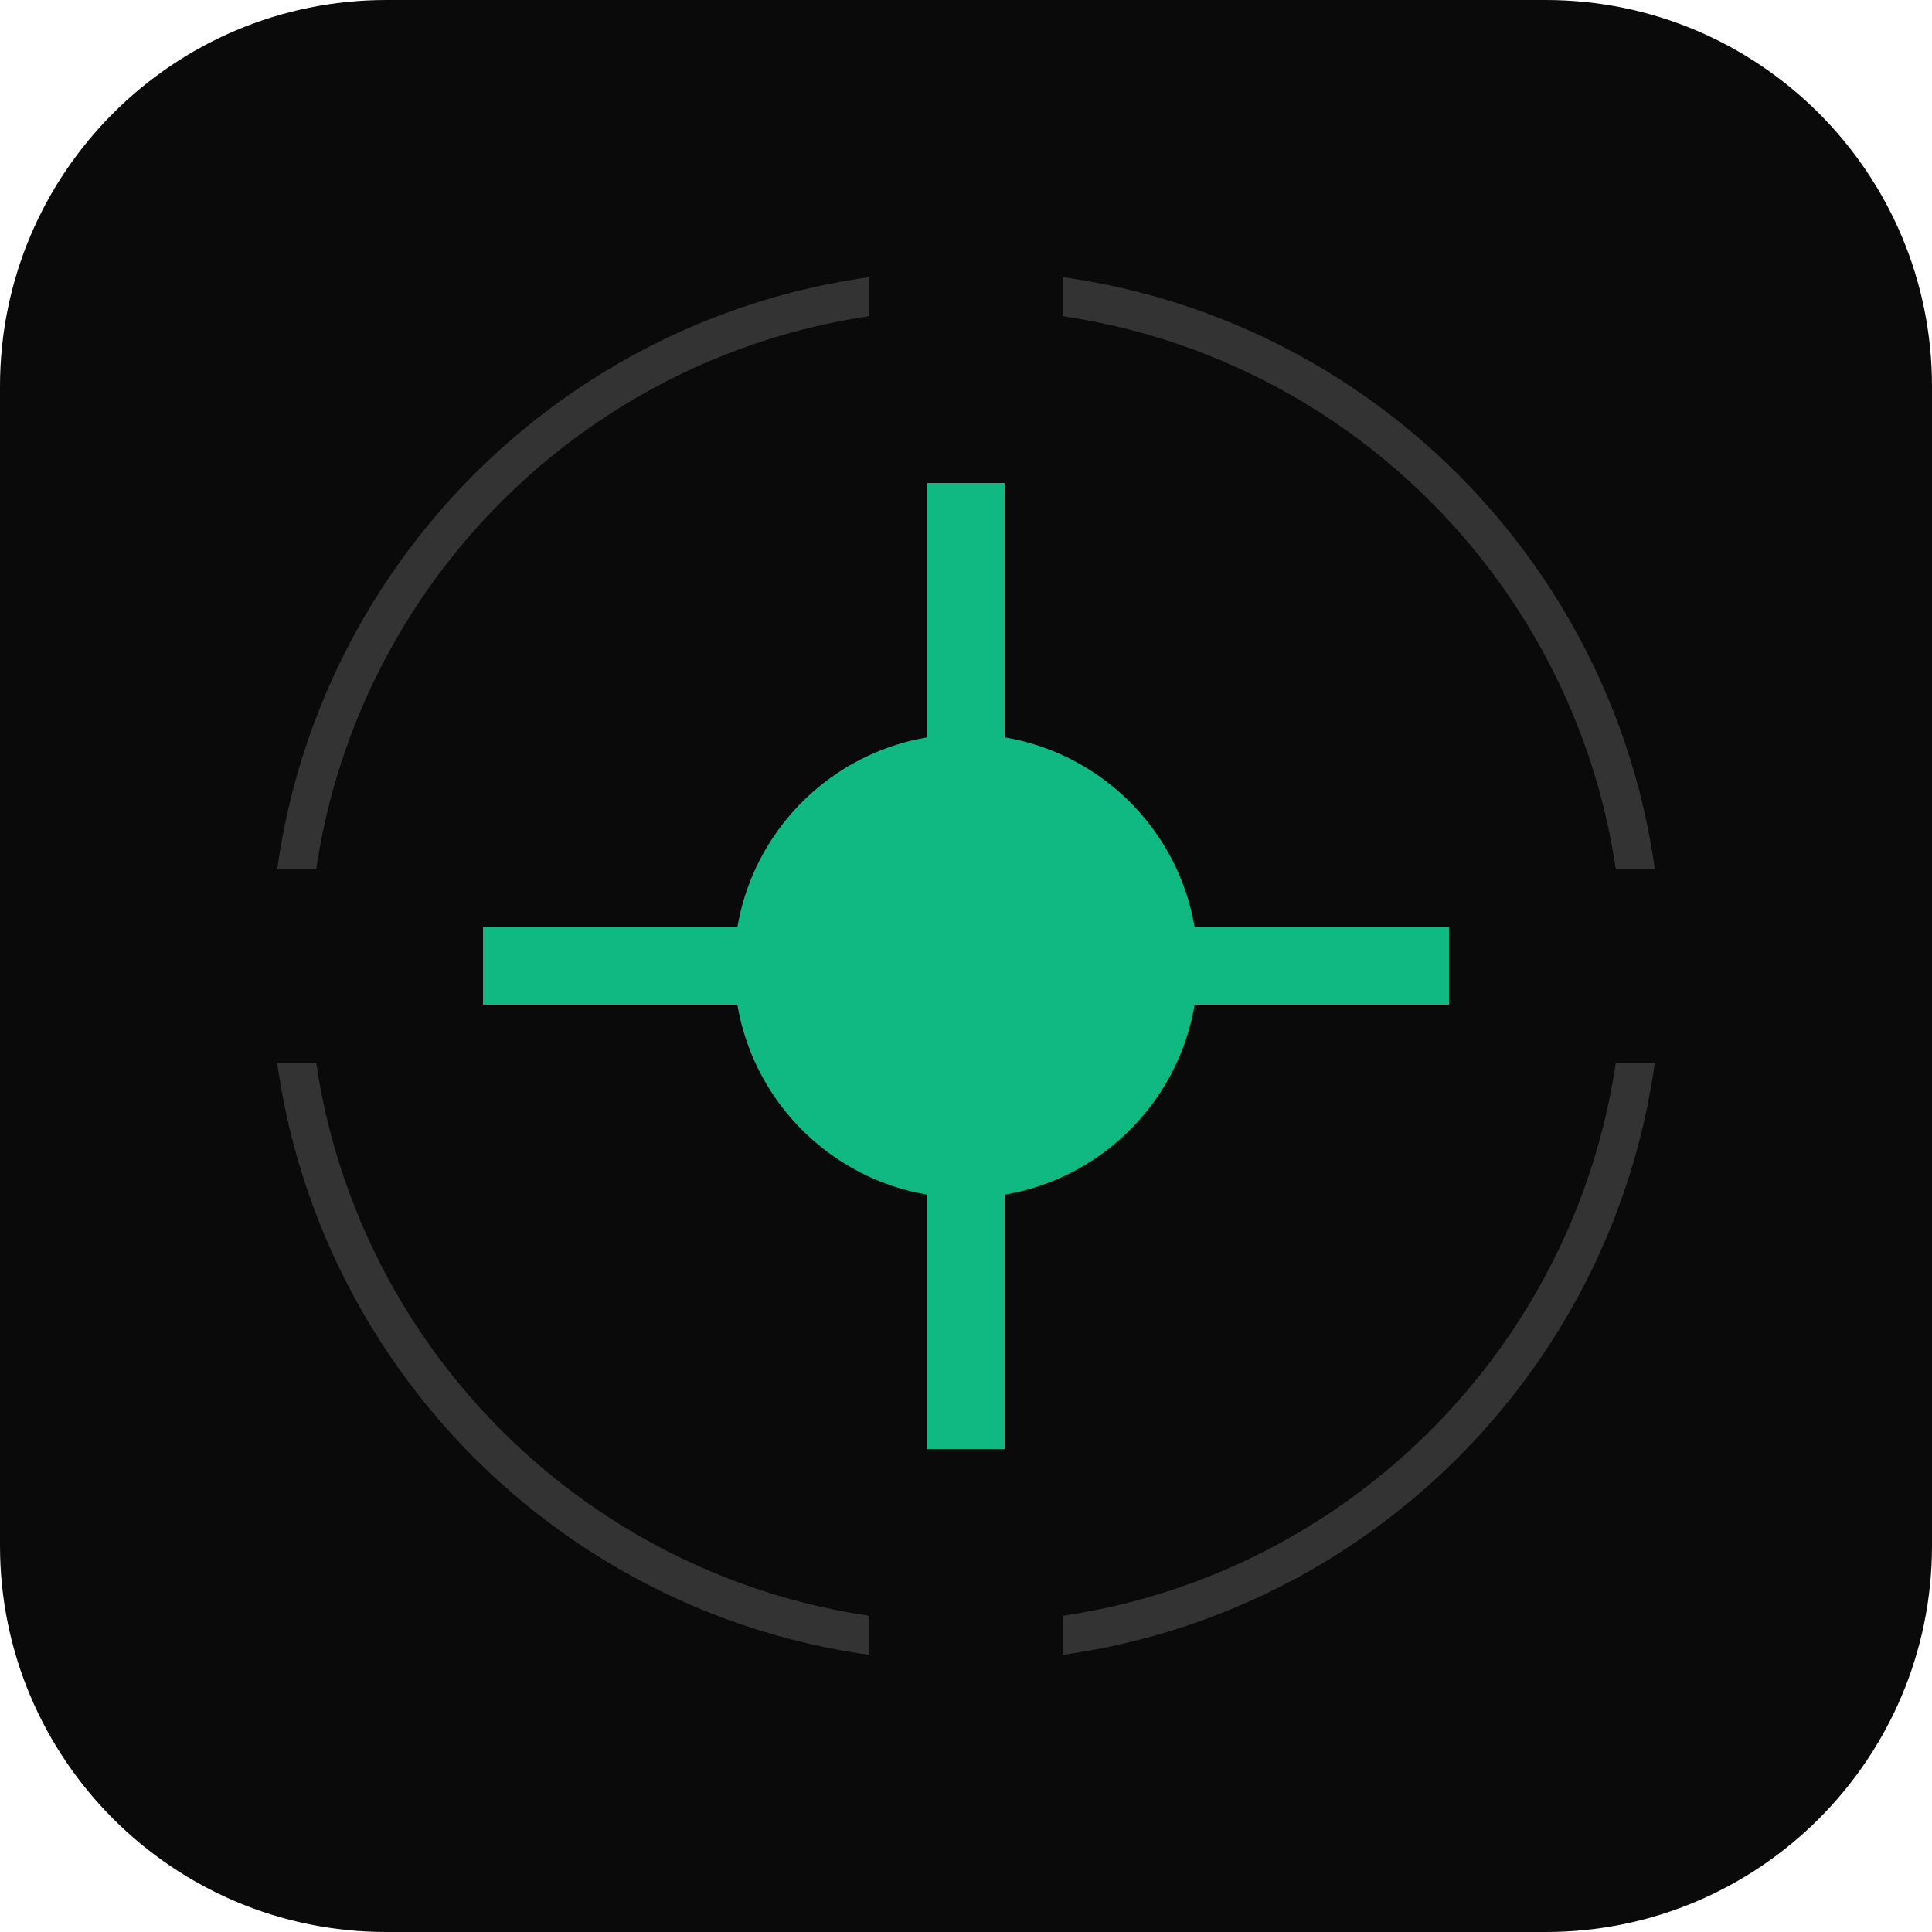
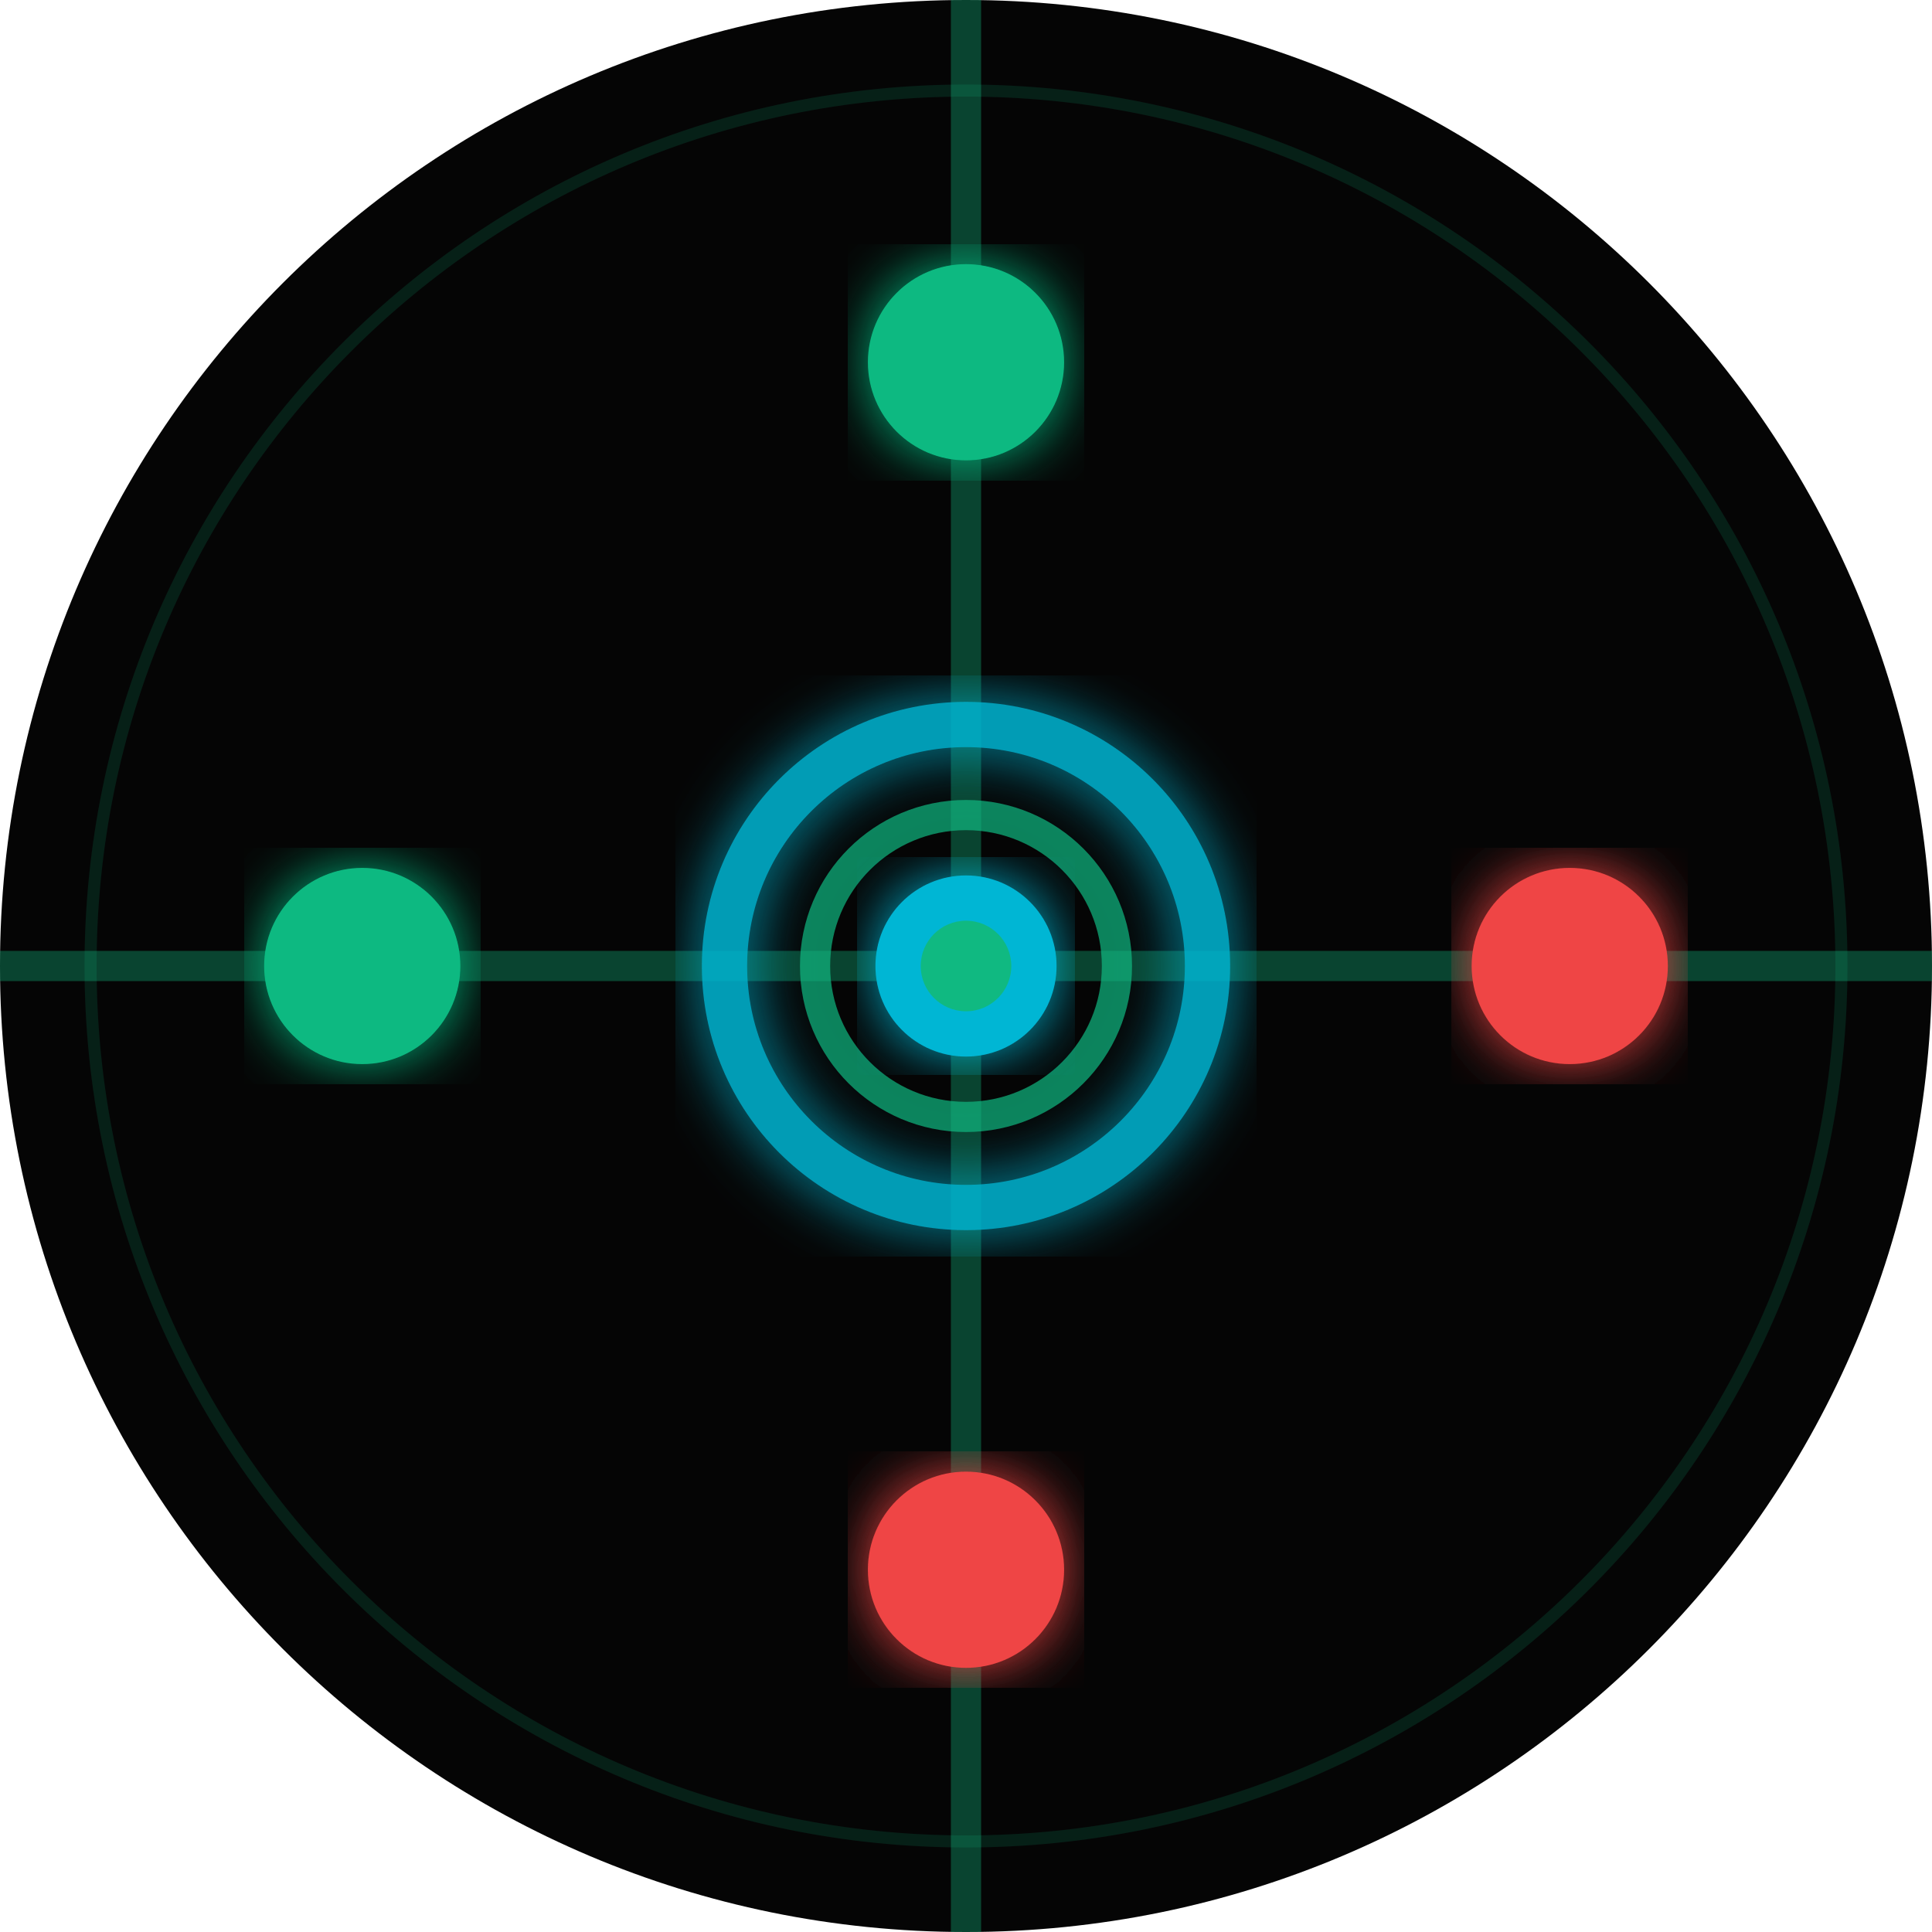
- <svg xmlns="http://www.w3.org/2000/svg" viewBox="0 0 100 100">
-   <rect width="100" height="100" rx="20" fill="#0a0a0a" />
-   <circle cx="50" cy="50" r="35" stroke="#333" stroke-width="2" fill="none" />
-   <path d="M50 15 L50 85" stroke="#10b981" stroke-width="4" stroke-linecap="round" />
-   <path d="M15 50 L85 50" stroke="#10b981" stroke-width="4" stroke-linecap="round" />
-   <circle cx="50" cy="50" r="12" fill="#10b981" />
-   <rect x="45" y="10" width="10" height="15" fill="#0a0a0a" />
-   <rect x="45" y="75" width="10" height="15" fill="#0a0a0a" />
-   <rect x="10" y="45" width="15" height="10" fill="#0a0a0a" />
-   <rect x="75" y="45" width="15" height="10" fill="#0a0a0a" />
+ <svg xmlns="http://www.w3.org/2000/svg" viewBox="0 0 128 128">
+   <defs>
+     <filter id="ultra-glow">
+       <feGaussianBlur stdDeviation="2" result="coloredBlur" />
+       <feMerge>
+         <feMergeNode in="coloredBlur" />
+         <feMergeNode in="SourceGraphic" />
+       </feMerge>
+     </filter>
+   </defs>
+   <circle cx="64" cy="64" r="64" fill="#050505" />
+   <line x1="64" y1="0" x2="64" y2="128" stroke="#10b981" stroke-width="2" opacity="0.35" />
+   <line x1="0" y1="64" x2="128" y2="64" stroke="#10b981" stroke-width="2" opacity="0.35" />
+   <circle cx="64" cy="64" r="58" fill="none" stroke="#10b981" stroke-width="0.8" opacity="0.15" />
+   <circle cx="64" cy="24" r="6.5" fill="#10b981" opacity="1" filter="url(#ultra-glow)" />
+   <circle cx="104" cy="64" r="6.5" fill="#ef4444" opacity="1" filter="url(#ultra-glow)" />
+   <circle cx="64" cy="104" r="6.5" fill="#ef4444" opacity="1" filter="url(#ultra-glow)" />
+   <circle cx="24" cy="64" r="6.5" fill="#10b981" opacity="1" filter="url(#ultra-glow)" />
+   <circle cx="64" cy="64" r="16" fill="none" stroke="#06b6d4" stroke-width="3" opacity="0.85" filter="url(#ultra-glow)" />
+   <circle cx="64" cy="64" r="10" fill="none" stroke="#10b981" stroke-width="2" opacity="0.7" />
+   <circle cx="64" cy="64" r="6" fill="#06b6d4" opacity="1" filter="url(#ultra-glow)" />
+   <circle cx="64" cy="64" r="3" fill="#10b981" opacity="1" />
</svg>
